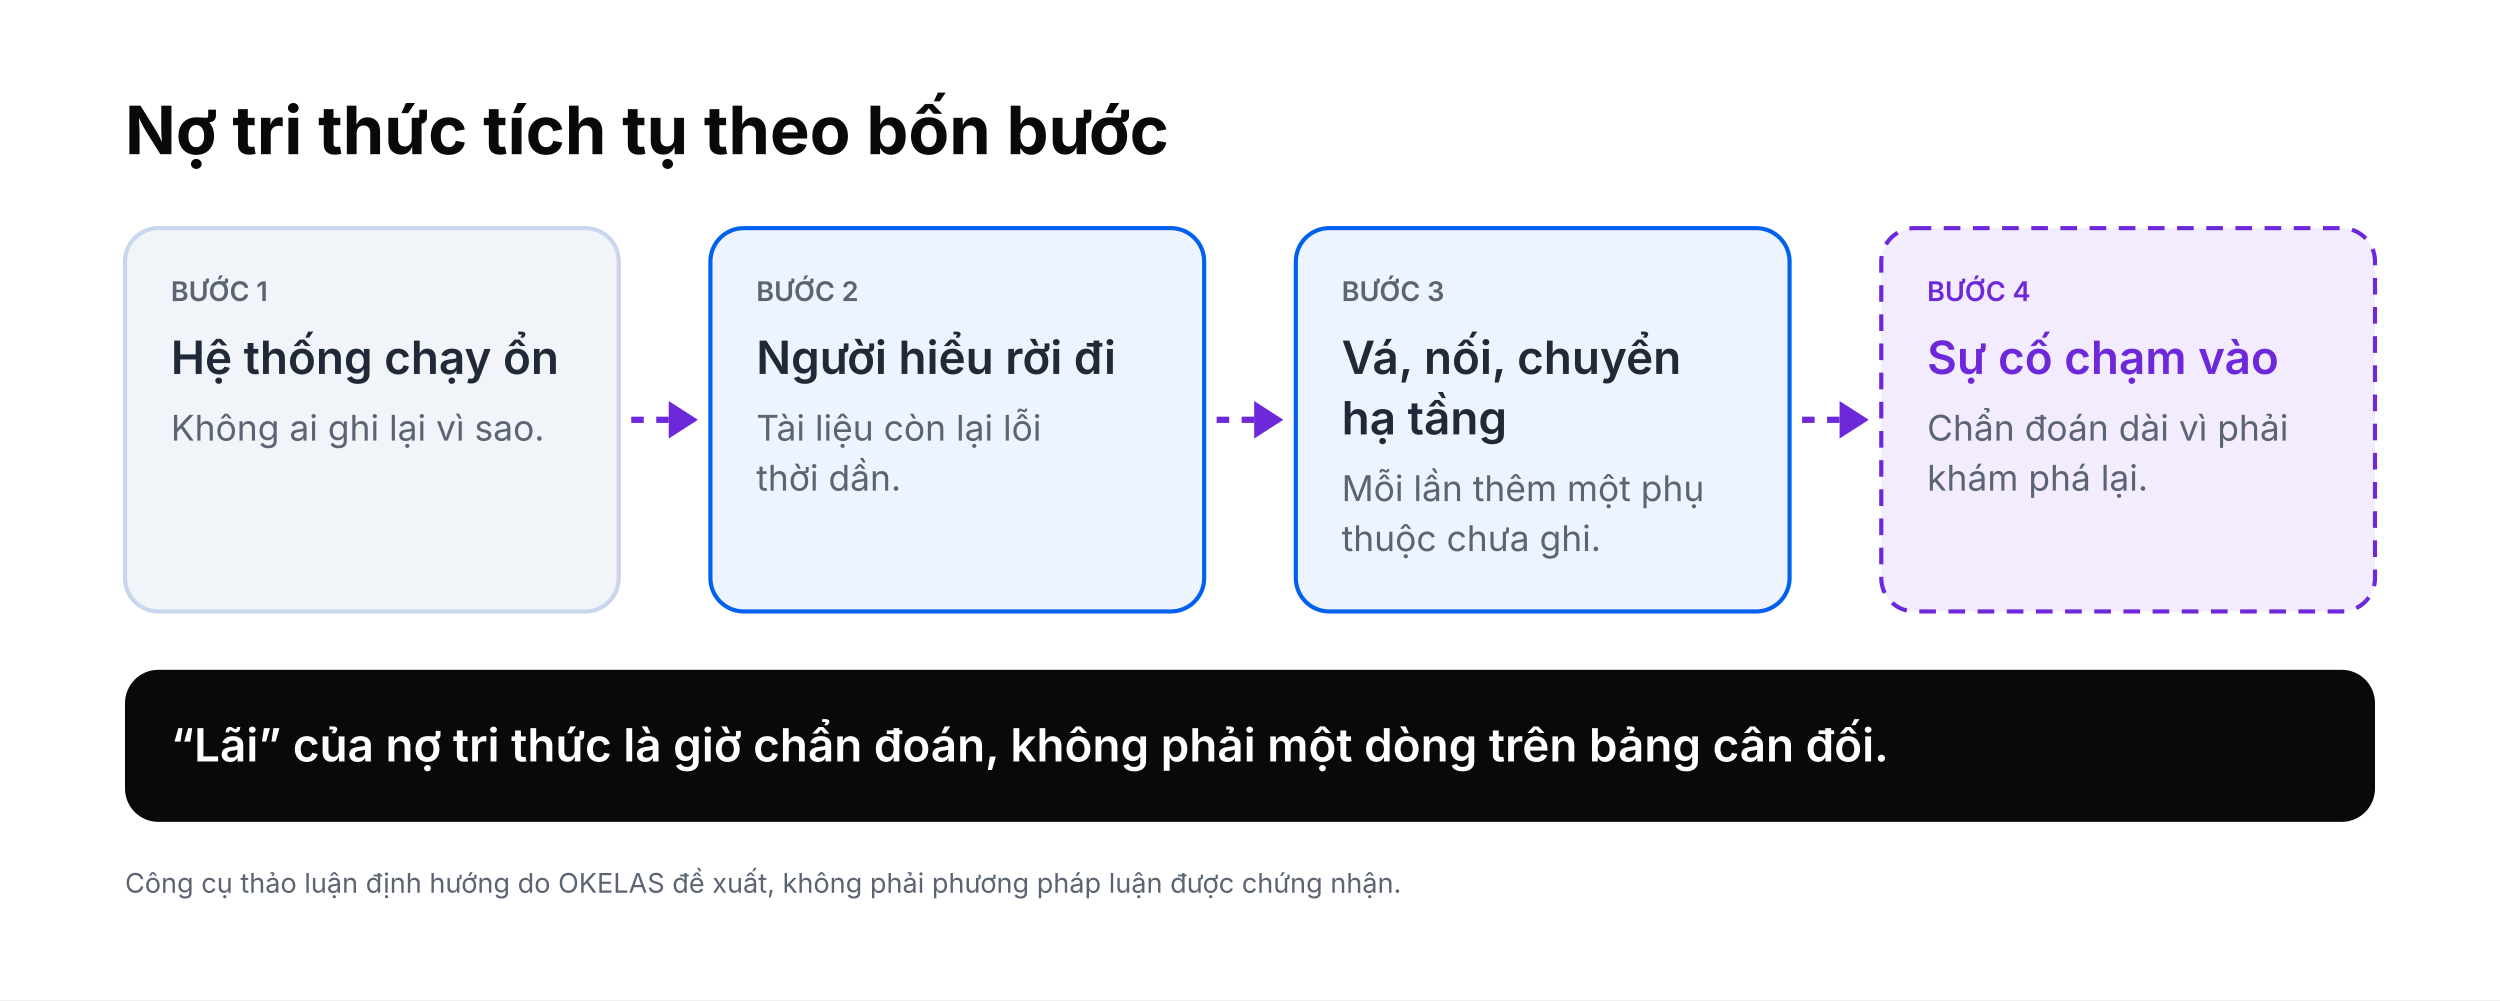
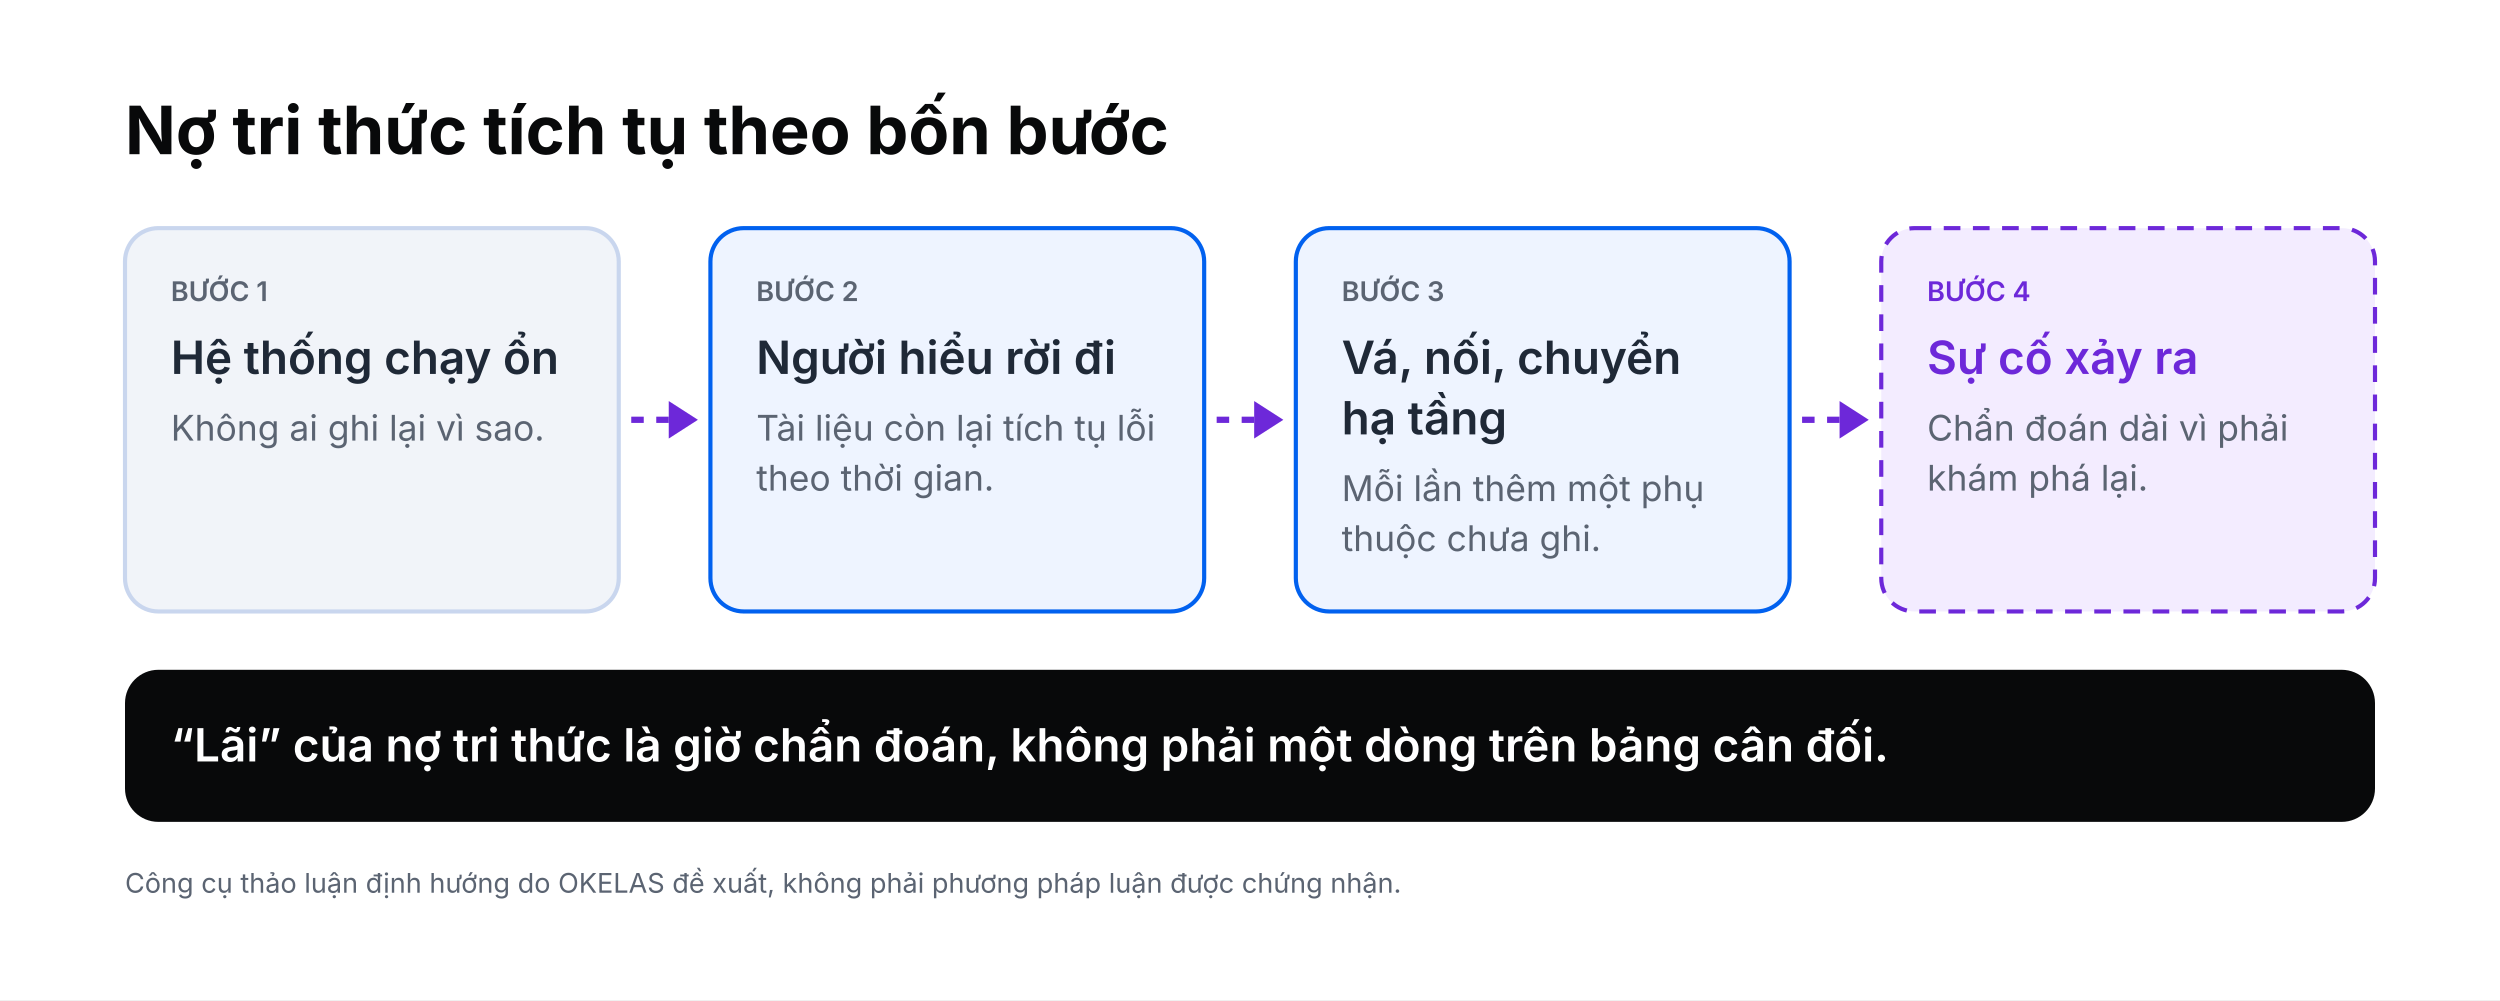
- <svg xmlns="http://www.w3.org/2000/svg" viewBox="0 0 1200 480" width="1200" height="480" role="img" aria-label="Chuỗi bốn bước: hệ thống chạy ổn, người hiểu rời đi, hệ thống được vá và chuyển hạ tầng, rồi sự cố chạm vào phụ thuộc chưa ghi, khiến chẩn đoán kéo dài." font-family="Inter, 'Inter Variable', system-ui, sans-serif">
+ <svg xmlns="http://www.w3.org/2000/svg" viewBox="0 0 1200 480" width="1200" height="480" role="img" aria-label="Chuỗi bốn bước: hệ thống chạy ổn, người hiểu rời đi, hệ thống được vá và chuyển hạ tầng, rồi sự cố xảy ra ở một phụ thuộc chưa ghi, khiến chẩn đoán kéo dài." font-family="Inter, 'Inter Variable', system-ui, sans-serif">
  <style>.bgr{fill:#fff}.hd{fill:#08090a}.tx{fill:#1f2937}.mut{fill:#5b6472}.tp{fill:#6d28d9}.ti{fill:#fff}.dot{fill:#0161ef}.bb{fill:#eef4ff;stroke:#0161ef;stroke-width:2}.bp{fill:#f3ecff;stroke:#6d28d9;stroke-width:2;stroke-dasharray:8 6}.bg{fill:#f1f4f9;stroke:#c9d6ee;stroke-width:2}.bi{fill:#08090a}.chip{fill:#f3ecff;stroke:#6d28d9;stroke-width:1.5}.ar{stroke:#6d28d9}.arf{fill:#6d28d9}@media (prefers-color-scheme:dark){.bgr{fill:#08090a}.hd{fill:#f7f8f8}.tx{fill:#e5ecf6}.mut{fill:#9aa6b8}.tp{fill:#a78bfa}.ti{fill:#08090a}.dot{fill:#6ea8ff}.bb{fill:#0c1d3f;stroke:#3b82f6}.bp{fill:#1b1433;stroke:#a78bfa}.bg{fill:#14171c;stroke:#2d343d}.bi{fill:#f7f8f8}.chip{fill:#1b1433;stroke:#a78bfa}.ar{stroke:#a78bfa}.arf{fill:#a78bfa}}</style>
  <rect width="1200" height="480" class="bgr" />
  <text x="60" y="74" font-size="32" font-weight="700" class="hd">Nợ tri thức tích tụ theo bốn bước</text>
  <g transform="translate(0 109.5)">
    <rect x="60" y="0" width="237" height="184" rx="16" class="bg" />
    <text x="82" y="35" font-size="13" font-weight="600" class="mut">BƯỚC 1</text>
    <text x="82" y="70" font-size="22" font-weight="600" class="tx">Hệ thống chạy ổn</text>
    <text x="82" y="102" font-size="17" font-weight="400" class="mut">Không ai ghi lại vì sao.</text>
    <rect x="341" y="0" width="237" height="184" rx="16" class="bb" />
    <text x="363" y="35" font-size="13" font-weight="600" class="mut">BƯỚC 2</text>
    <text x="363" y="70" font-size="22" font-weight="600" class="tx">Người hiểu rời đi</text>
-     <text x="363" y="102" font-size="17" font-weight="400" class="mut">Tài liệu còn lại lỗi</text>
-     <text x="363" y="126" font-size="17" font-weight="400" class="mut">thời dần.</text>
+     <text x="363" y="102" font-size="17" font-weight="400" class="mut">Tài liệu còn lại tích tụ lỗi</text>
+     <text x="363" y="126" font-size="17" font-weight="400" class="mut">theo thời gian.</text>
    <rect x="622" y="0" width="237" height="184" rx="16" class="bb" />
    <text x="644" y="35" font-size="13" font-weight="600" class="mut">BƯỚC 3</text>
    <text x="644" y="70" font-size="22" font-weight="600" class="tx">Vá, nối, chuyển</text>
    <text x="644" y="99" font-size="22" font-weight="600" class="tx">hạ tầng</text>
    <text x="644" y="131" font-size="17" font-weight="400" class="mut">Mỗi lần thêm một phụ</text>
    <text x="644" y="155" font-size="17" font-weight="400" class="mut">thuộc chưa ghi.</text>
    <rect x="903" y="0" width="237" height="184" rx="16" class="bp" />
    <text x="925" y="35" font-size="13" font-weight="600" class="tp">BƯỚC 4</text>
-     <text x="925" y="70" font-size="22" font-weight="600" class="tp">Sự cố chạm vào</text>
+     <text x="925" y="70" font-size="22" font-weight="600" class="tp">Sự cố xảy ra</text>
    <text x="925" y="102" font-size="17" font-weight="400" class="mut">Chẩn đoán dài vì phải</text>
    <text x="925" y="126" font-size="17" font-weight="400" class="mut">khám phá lại.</text>
    <line x1="303" y1="92" x2="323" y2="92" class="ar" stroke-width="3" stroke-dasharray="6 6" />
    <path d="M321 83 l14 9 l-14 9z" class="arf" />
    <line x1="584" y1="92" x2="604" y2="92" class="ar" stroke-width="3" stroke-dasharray="6 6" />
    <path d="M602 83 l14 9 l-14 9z" class="arf" />
    <line x1="865" y1="92" x2="885" y2="92" class="ar" stroke-width="3" stroke-dasharray="6 6" />
    <path d="M883 83 l14 9 l-14 9z" class="arf" />
    <rect x="60" y="212" width="1080" height="73" rx="16" class="bi" />
    <text x="82" y="256" font-size="22" font-weight="600" class="ti">“Lãi” của nợ tri thức là giờ chẩn đoán, không phải một dòng trên bảng cân đối.</text>
  </g>
  <text x="60" y="428.5" font-size="13" font-weight="400" class="mut">Công cụ thảo luận định hướng do OKELAS đề xuất, không phải phương pháp luận được chứng nhận.</text>
</svg>
